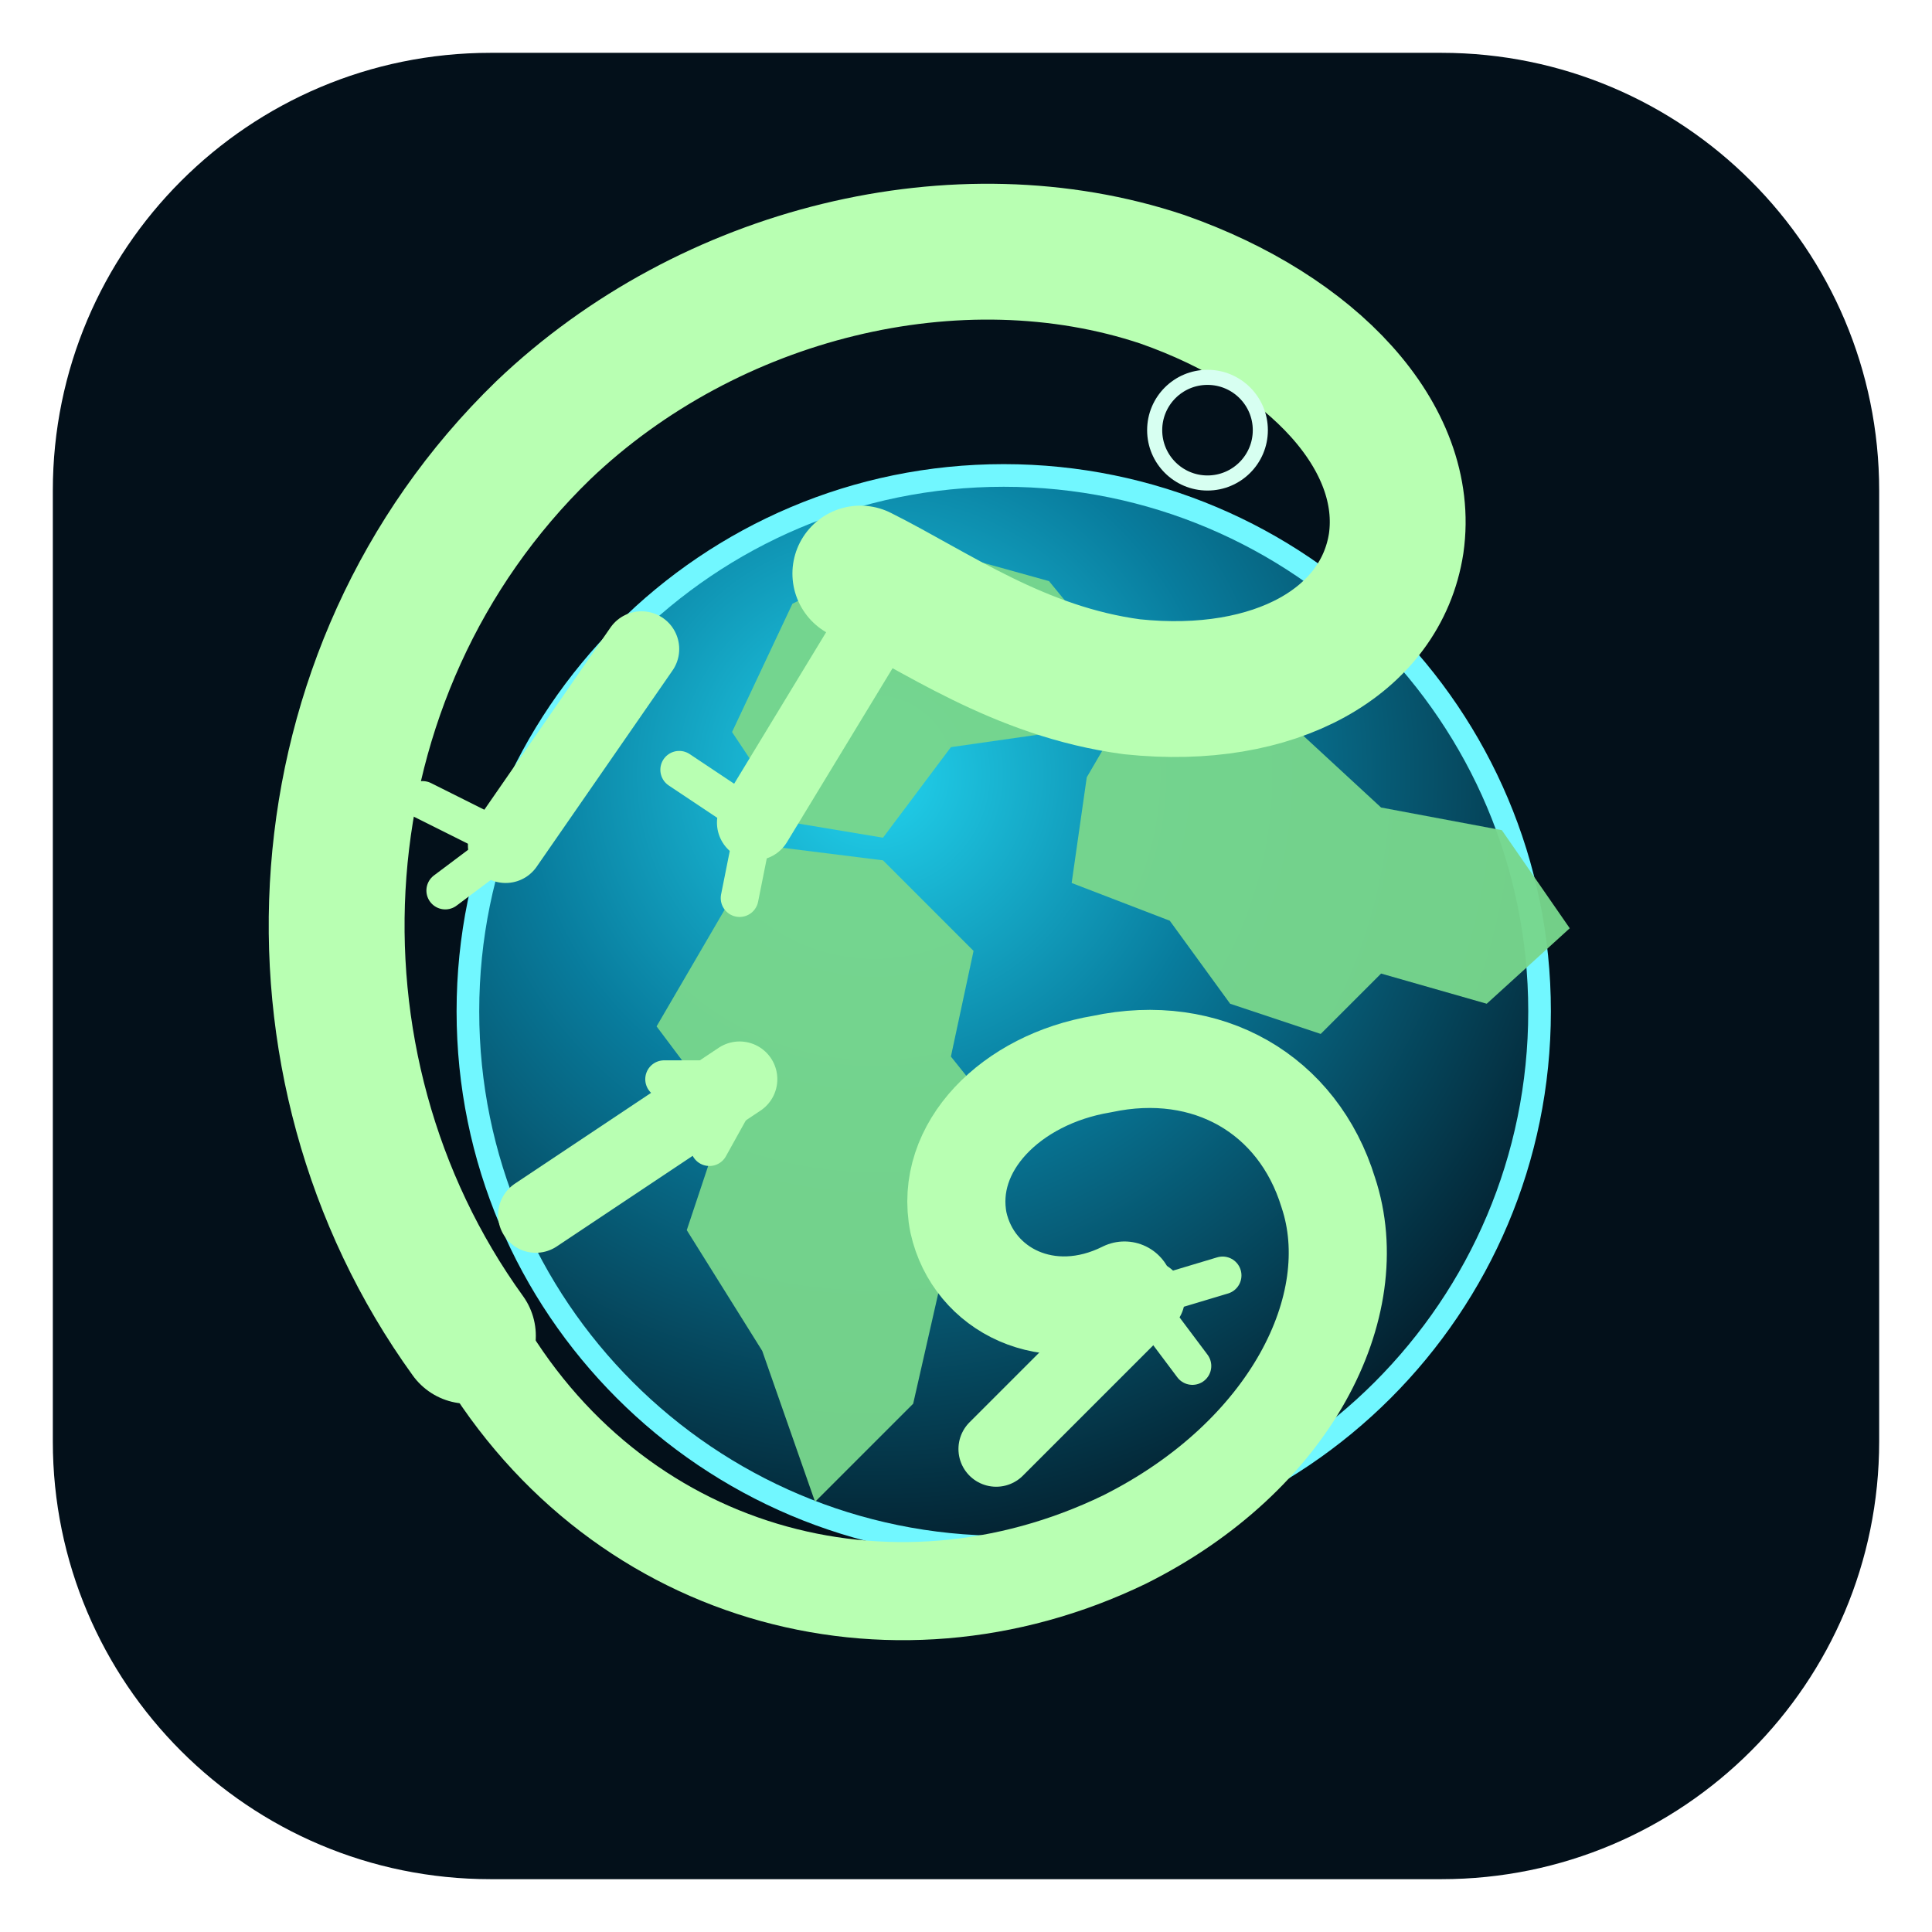
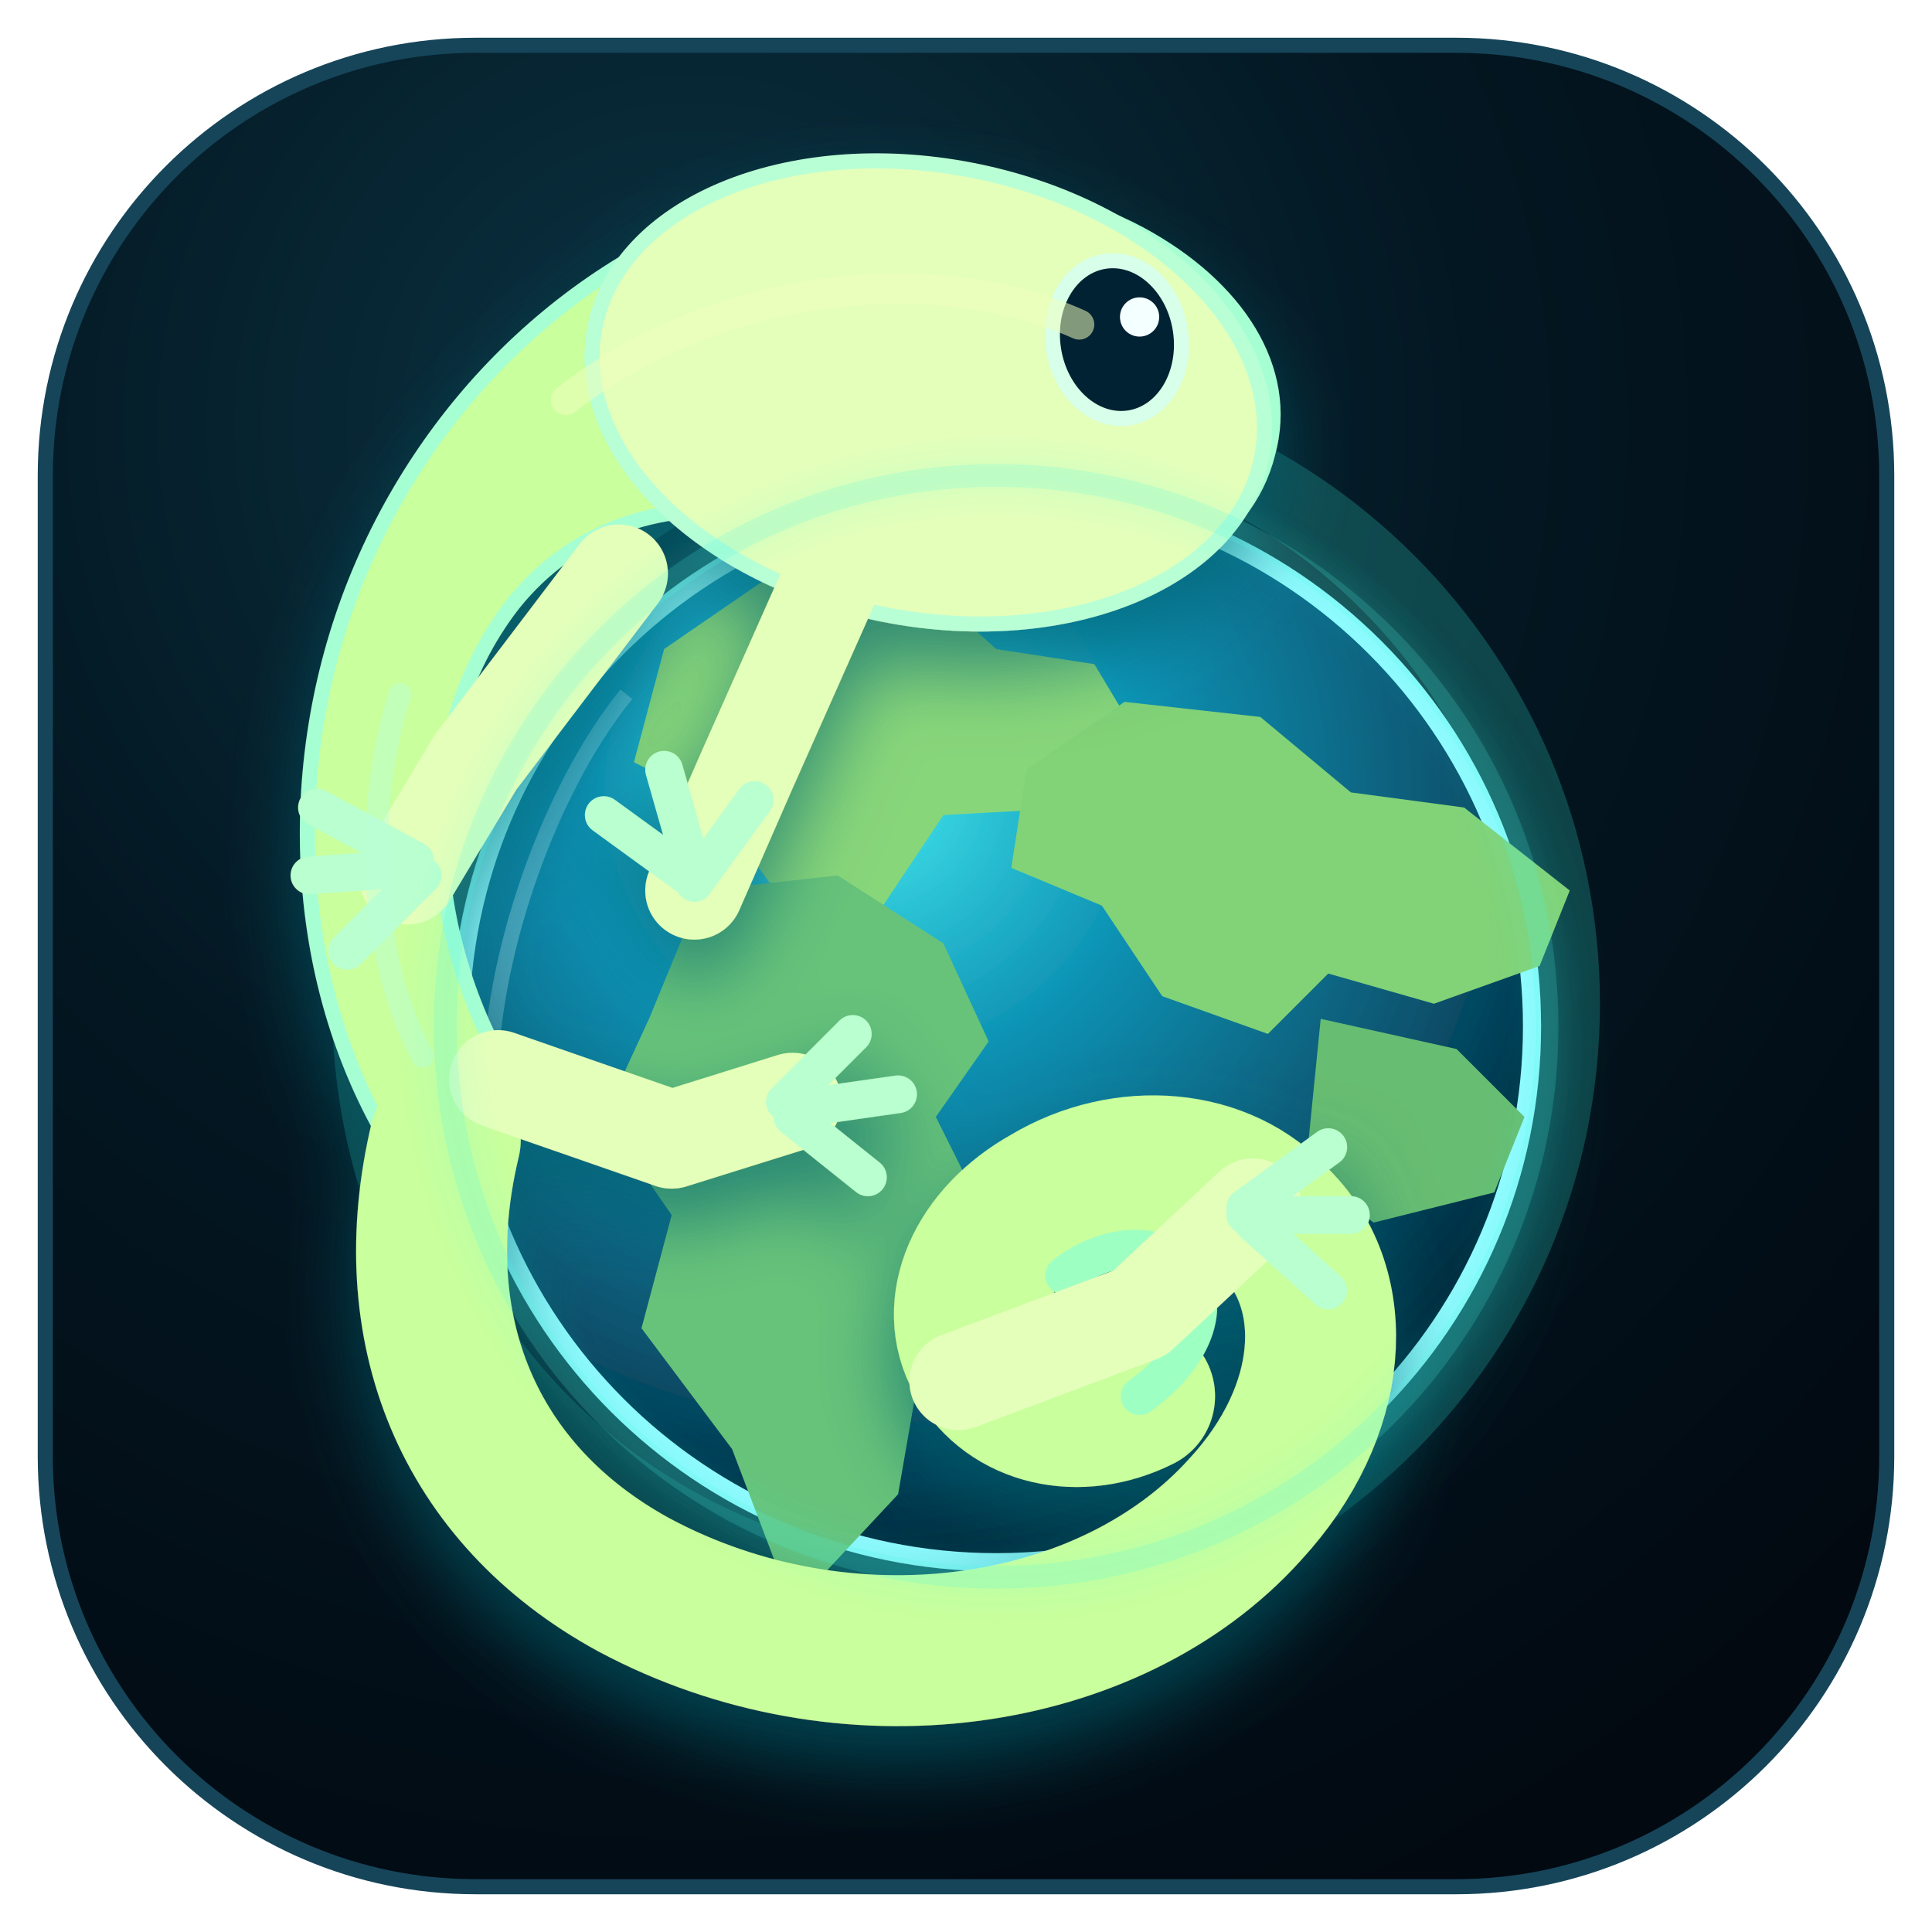
<svg xmlns="http://www.w3.org/2000/svg" viewBox="0 0 256 256" role="img" aria-label="GEKKO — gecko gripping Earth">
  <defs>
+     <radialGradient id="bg" cx="35%" cy="20%" r="90%">
+       <stop stop-color="#0b3342" />
+       <stop offset=".48" stop-color="#031722" />
+       <stop offset="1" stop-color="#020911" />
+     </radialGradient>
    <radialGradient id="ocean" cx="38%" cy="28%" r="78%">
-       <stop stop-color="#22d3ee" />
-       <stop offset=".42" stop-color="#087c9d" />
-       <stop offset="1" stop-color="#031521" />
+       <stop stop-color="#43e7ee" />
+       <stop offset=".34" stop-color="#0d92b4" />
+       <stop offset=".72" stop-color="#07516c" />
+       <stop offset="1" stop-color="#031a29" />
    </radialGradient>
-     <linearGradient id="skin" x1="32" y1="28" x2="196" y2="216">
-       <stop stop-color="#b8ffb2" />
-       <stop offset=".25" stop-color="#46f0b7" />
-       <stop offset=".58" stop-color="#14b8a6" />
-       <stop offset="1" stop-color="#0797b7" />
+     <linearGradient id="skin" x1="40" y1="35" x2="185" y2="215">
+       <stop stop-color="#c9ff9d" />
+       <stop offset=".24" stop-color="#6ff6bd" />
+       <stop offset=".52" stop-color="#21dfc2" />
+       <stop offset=".78" stop-color="#12aec3" />
+       <stop offset="1" stop-color="#087c9e" />
    </linearGradient>
+     <linearGradient id="skinHi" x1="55" y1="35" x2="140" y2="125">
+       <stop stop-color="#e4ffba" />
+       <stop offset=".5" stop-color="#8dffc7" />
+       <stop offset="1" stop-color="#39dfc7" />
+     </linearGradient>
+     <filter id="shadow" x="-40%" y="-40%" width="180%" height="180%">
+       <feGaussianBlur in="SourceAlpha" stdDeviation="5" result="b" />
+       <feOffset dy="5" result="o" />
+       <feColorMatrix in="o" type="matrix" values="0 0 0 0 0 0 0 0 0 0.12 0 0 0 0 0.16 0 0 0 .65 0" />
+       <feMerge>
+         <feMergeNode />
+         <feMergeNode in="SourceGraphic" />
+       </feMerge>
+     </filter>
+     <filter id="glow" x="-40%" y="-40%" width="180%" height="180%">
+       <feGaussianBlur stdDeviation="2.2" result="b" />
+       <feMerge>
+         <feMergeNode in="b" />
+         <feMergeNode in="SourceGraphic" />
+       </feMerge>
+     </filter>
  </defs>
-   <rect x="7" y="7" width="242" height="242" rx="58" fill="#03101a" />
-   <circle id="earth" cx="133" cy="134" r="71" fill="url(#ocean)" stroke="#71f7ff" stroke-width="3" />
-   <g fill="#78d68d" class="continent" opacity=".96">
-     <path d="M105 80l16-8 18 5 9 11-8 9-14 2-9 12-12-2-8-12z" />
-     <path d="M101 112l16 2 12 12-3 14 8 10-8 14-5 22-13 13-7-20-10-16 5-15-9-12z" />
-     <path d="M151 91l19 4 13 12 16 3 9 13-11 10-14-4-8 8-12-4-8-11-13-5 2-14z" />
+   <rect x="6" y="6" width="244" height="244" rx="57" fill="url(#bg)" stroke="#164559" stroke-width="2" />
+   <circle cx="128" cy="133" r="79" fill="none" stroke="#3af0e2" stroke-opacity=".22" stroke-width="10" />
+   <circle id="earth" cx="132" cy="136" r="71" fill="url(#ocean)" stroke="#91fbff" stroke-width="2.4" filter="url(#shadow)" />
+   <path d="M88 86l16-11 18 2 10 9 13 2 6 10-8 9-18 1-8 12-15-3-8-11-10-5z" class="continent" fill="#88d67a" />
+   <path d="M93 118l18-2 14 9 6 13-7 10 6 12-7 15-4 23-14 15-8-21-12-16 4-15-9-13 6-13z" class="continent" fill="#67c37a" />
+   <path d="M149 93l18 2 12 10 15 2 14 11-4 10-14 5-14-4-8 8-14-5-8-12-12-5 2-13z" class="continent" fill="#82d277" />
+   <path d="M175 135l18 4 9 9-4 10-16 4-9-7z" class="continent" fill="#67bd72" />
+   <path d="M83 92c-9 11-17 31-18 49" fill="none" stroke="#d7ffff" stroke-opacity=".28" stroke-width="2" />
+   <g id="gecko" filter="url(#shadow)">
+     <path d="M56 158C40 137 37 108 45 83c8-25 27-46 52-55 17-6 39-5 54 3 13 7 20 18 17 29-3 12-15 18-30 17-13-1-24-7-36-9-14-2-26 2-34 12-14 18-12 45 1 65z" fill="url(#skin)" stroke="#a6ffd2" stroke-width="2" />
+     <ellipse cx="123" cy="52" rx="45" ry="30" transform="rotate(11 123 52)" fill="url(#skinHi)" stroke="#b9ffd5" stroke-width="2" />
+     <ellipse cx="148" cy="45" rx="8.5" ry="10.5" transform="rotate(-9 148 45)" fill="#042030" stroke="#d7ffe9" stroke-width="2" />
+     <circle cx="151" cy="42" r="2.6" fill="#f4ffff" />
+     <path d="M59 151c-6 25 3 47 25 59 28 15 63 10 81-10 12-13 13-29 4-38-7-8-20-9-30-3-9 5-13 14-9 21 4 7 13 9 21 5" fill="none" stroke="url(#skin)" stroke-width="20" stroke-linecap="round" />
+     <path d="M151 185c7-5 10-12 6-17-4-4-11-3-16 1" fill="none" stroke="#9effc3" stroke-width="5" stroke-linecap="round" />
+     <g fill="none" stroke="url(#skinHi)" stroke-linecap="round" stroke-linejoin="round">
+       <path d="M82 76L63 101 54 116" stroke-width="13" />
+       <path d="M111 75L99 102 92 118" stroke-width="13" />
+       <path d="M66 143L89 151 105 146" stroke-width="13" />
+       <path d="M127 183L151 174 166 160" stroke-width="13" />
+     </g>
+     <g class="toe" fill="none" stroke="#baffcf" stroke-width="5" stroke-linecap="round">
+       <path d="M55 114l-13-7m13 8l-14 1m15 0l-10 10" />
+       <path d="M91 116l-11-8m12 8l-4-14m4 15l8-11" />
+       <path d="M104 146l9-9m-8 10l14-2m-14 3l10 8" />
+       <path d="M165 160l11-8m-11 9l14 0m-13 1l10 9" />
+     </g>
+     <path d="M75 53c19-15 48-19 68-10" fill="none" stroke="#efffbd" stroke-opacity=".54" stroke-width="4" stroke-linecap="round" />
+     <path d="M53 92c-5 16-4 35 3 48" fill="none" stroke="#baffd9" stroke-opacity=".45" stroke-width="3" stroke-linecap="round" />
  </g>
-   <g id="gecko" fill="none" stroke="url(#skin)" stroke-linecap="round" stroke-linejoin="round">
-     <path d="M62 177C36 141 39 89 72 57c22-21 55-29 82-20 20 7 33 21 31 35-2 13-16 21-35 19-15-2-26-10-36-15" stroke-width="18" />
-     <path d="M63 177c18 32 55 42 86 27 22-11 32-31 27-46-4-13-16-20-30-17-12 2-21 11-19 21 2 9 12 14 22 9" stroke-width="13" />
-     <path d="M85 86l-18 26m50-31-17 28m-29 52 27-18m34 49 20-20" stroke-width="10" />
-     <g class="toe" stroke-width="5">
-       <path d="M66 111l-10-5m11 6l-8 6m40-10l-9-6m10 7l-2 10m0 24l-10 0m11 0l-5 9m58 20l10-3m-10 4l6 8" />
-     </g>
-   </g>
-   <circle cx="160" cy="57" r="7" fill="#03101a" stroke="#d7fff1" stroke-width="2" />
+   <circle cx="132" cy="136" r="73" fill="none" stroke="#52f6e7" stroke-opacity=".18" stroke-width="3" filter="url(#glow)" />
</svg>
